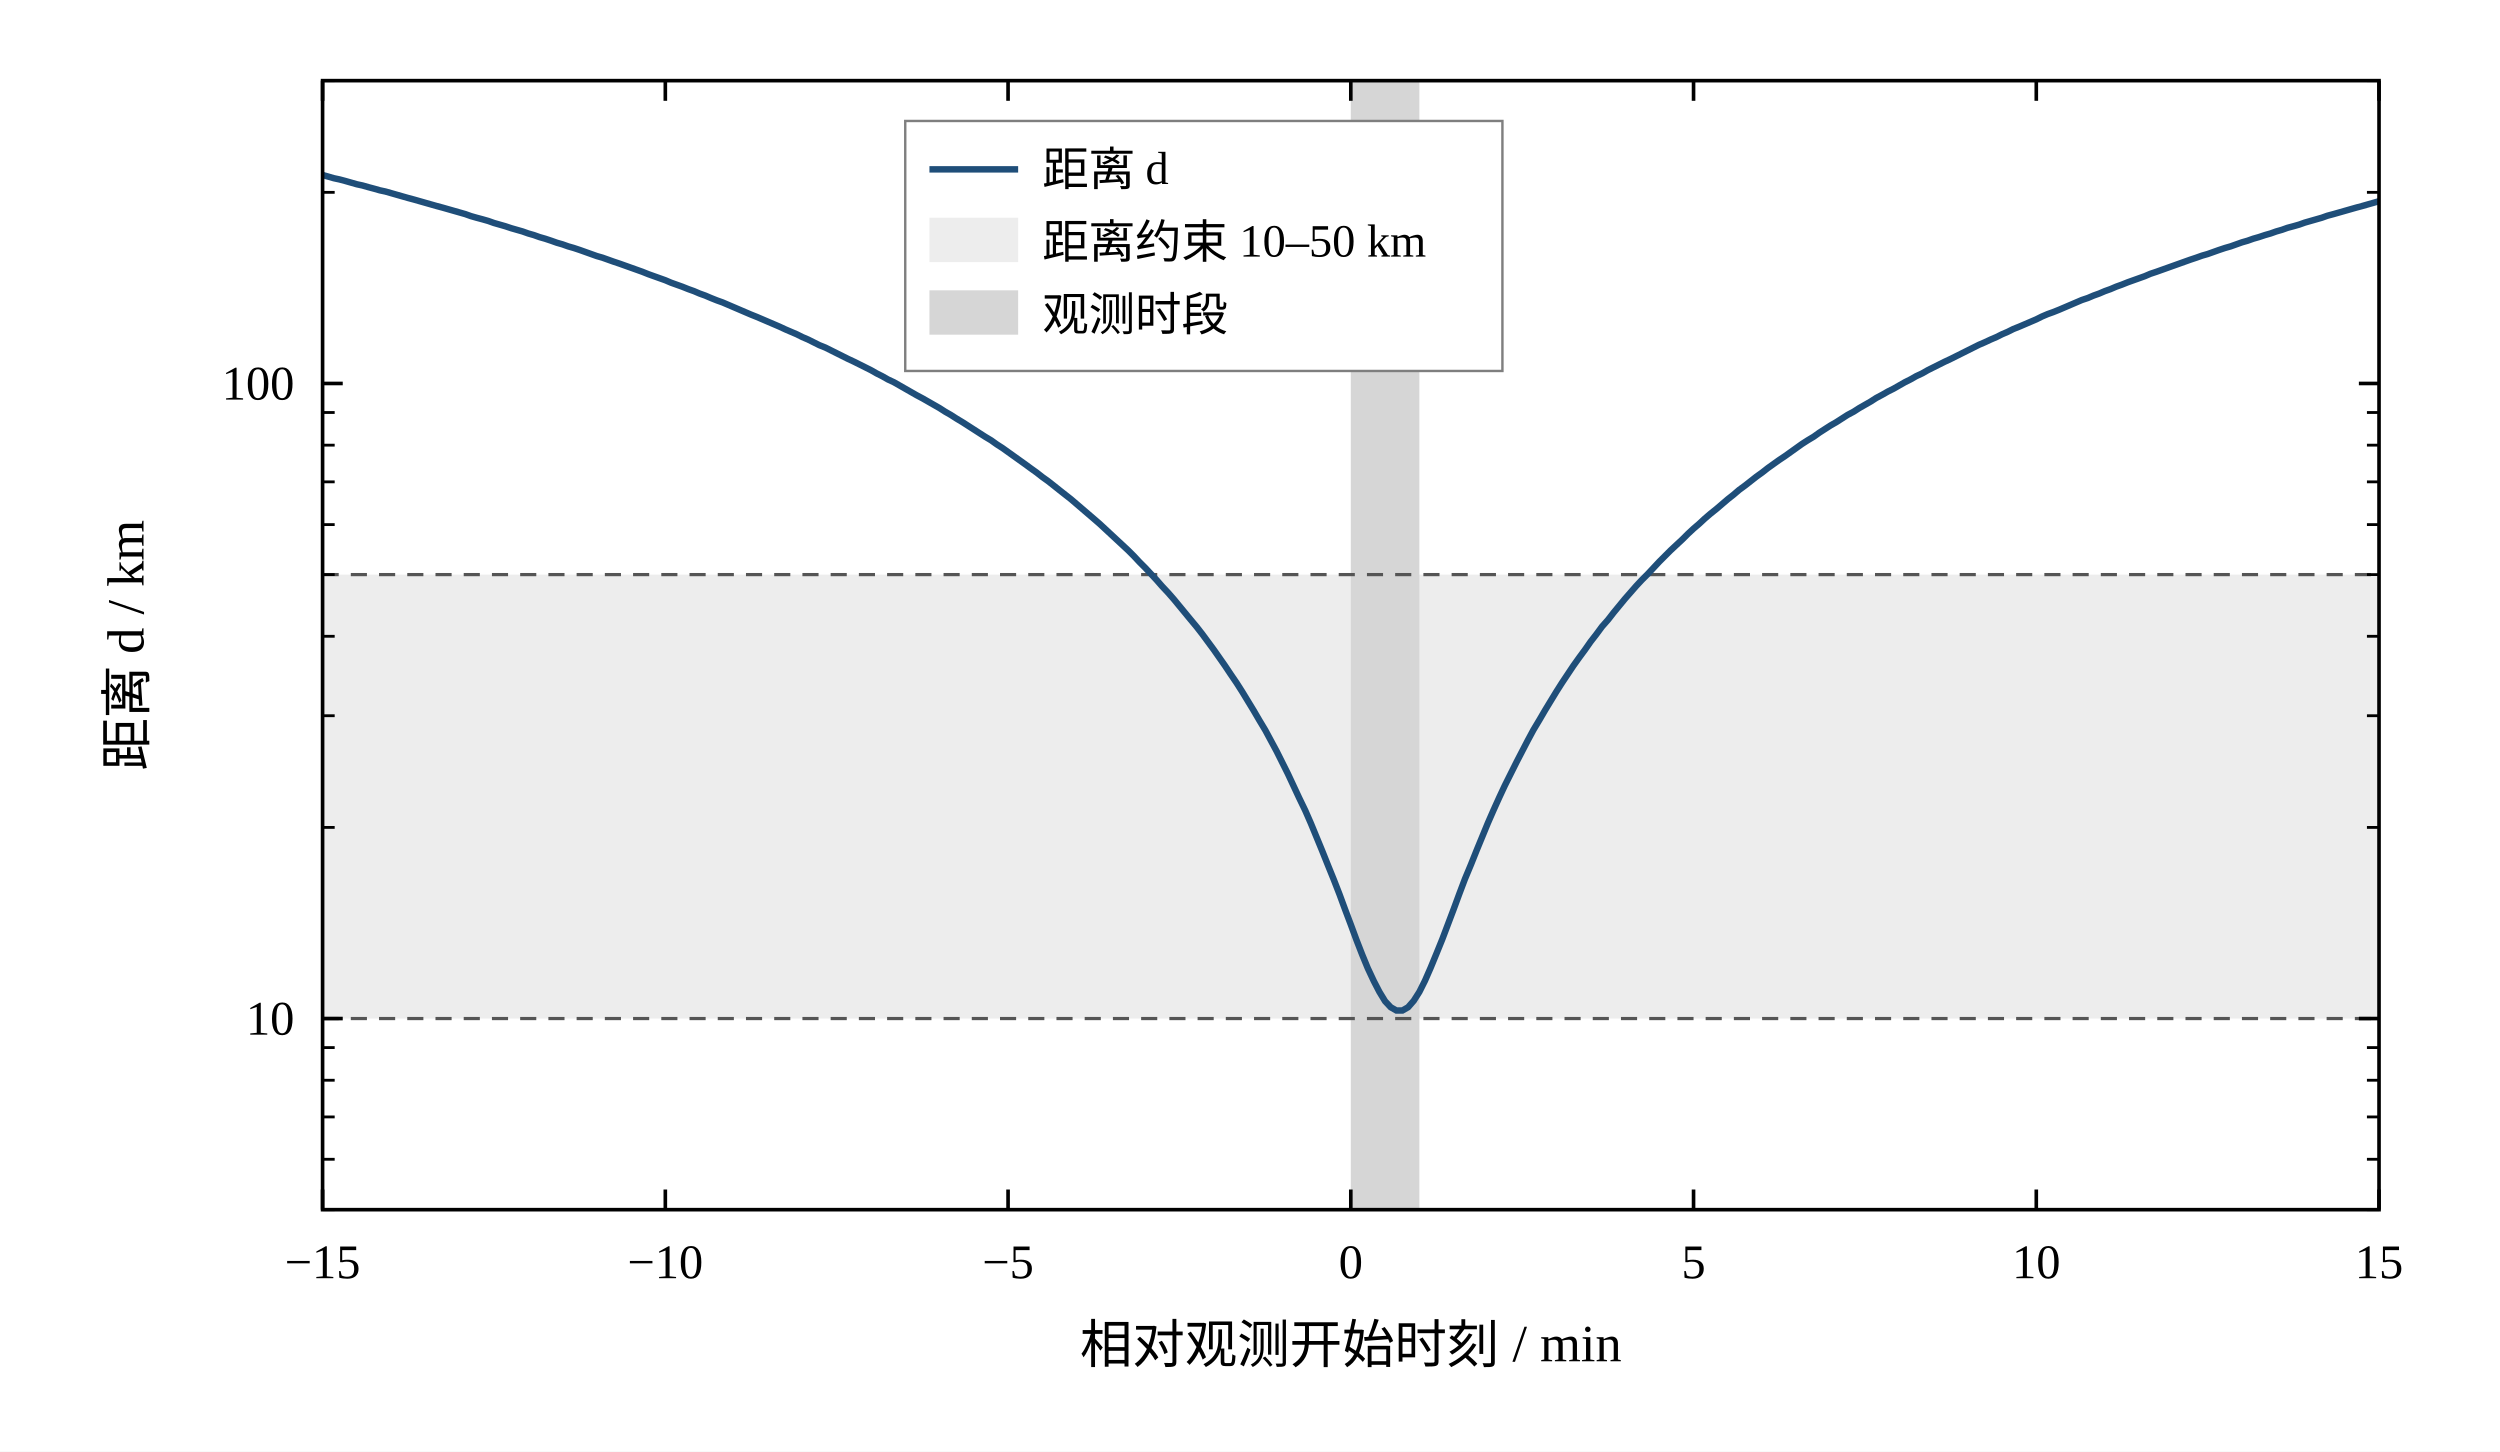
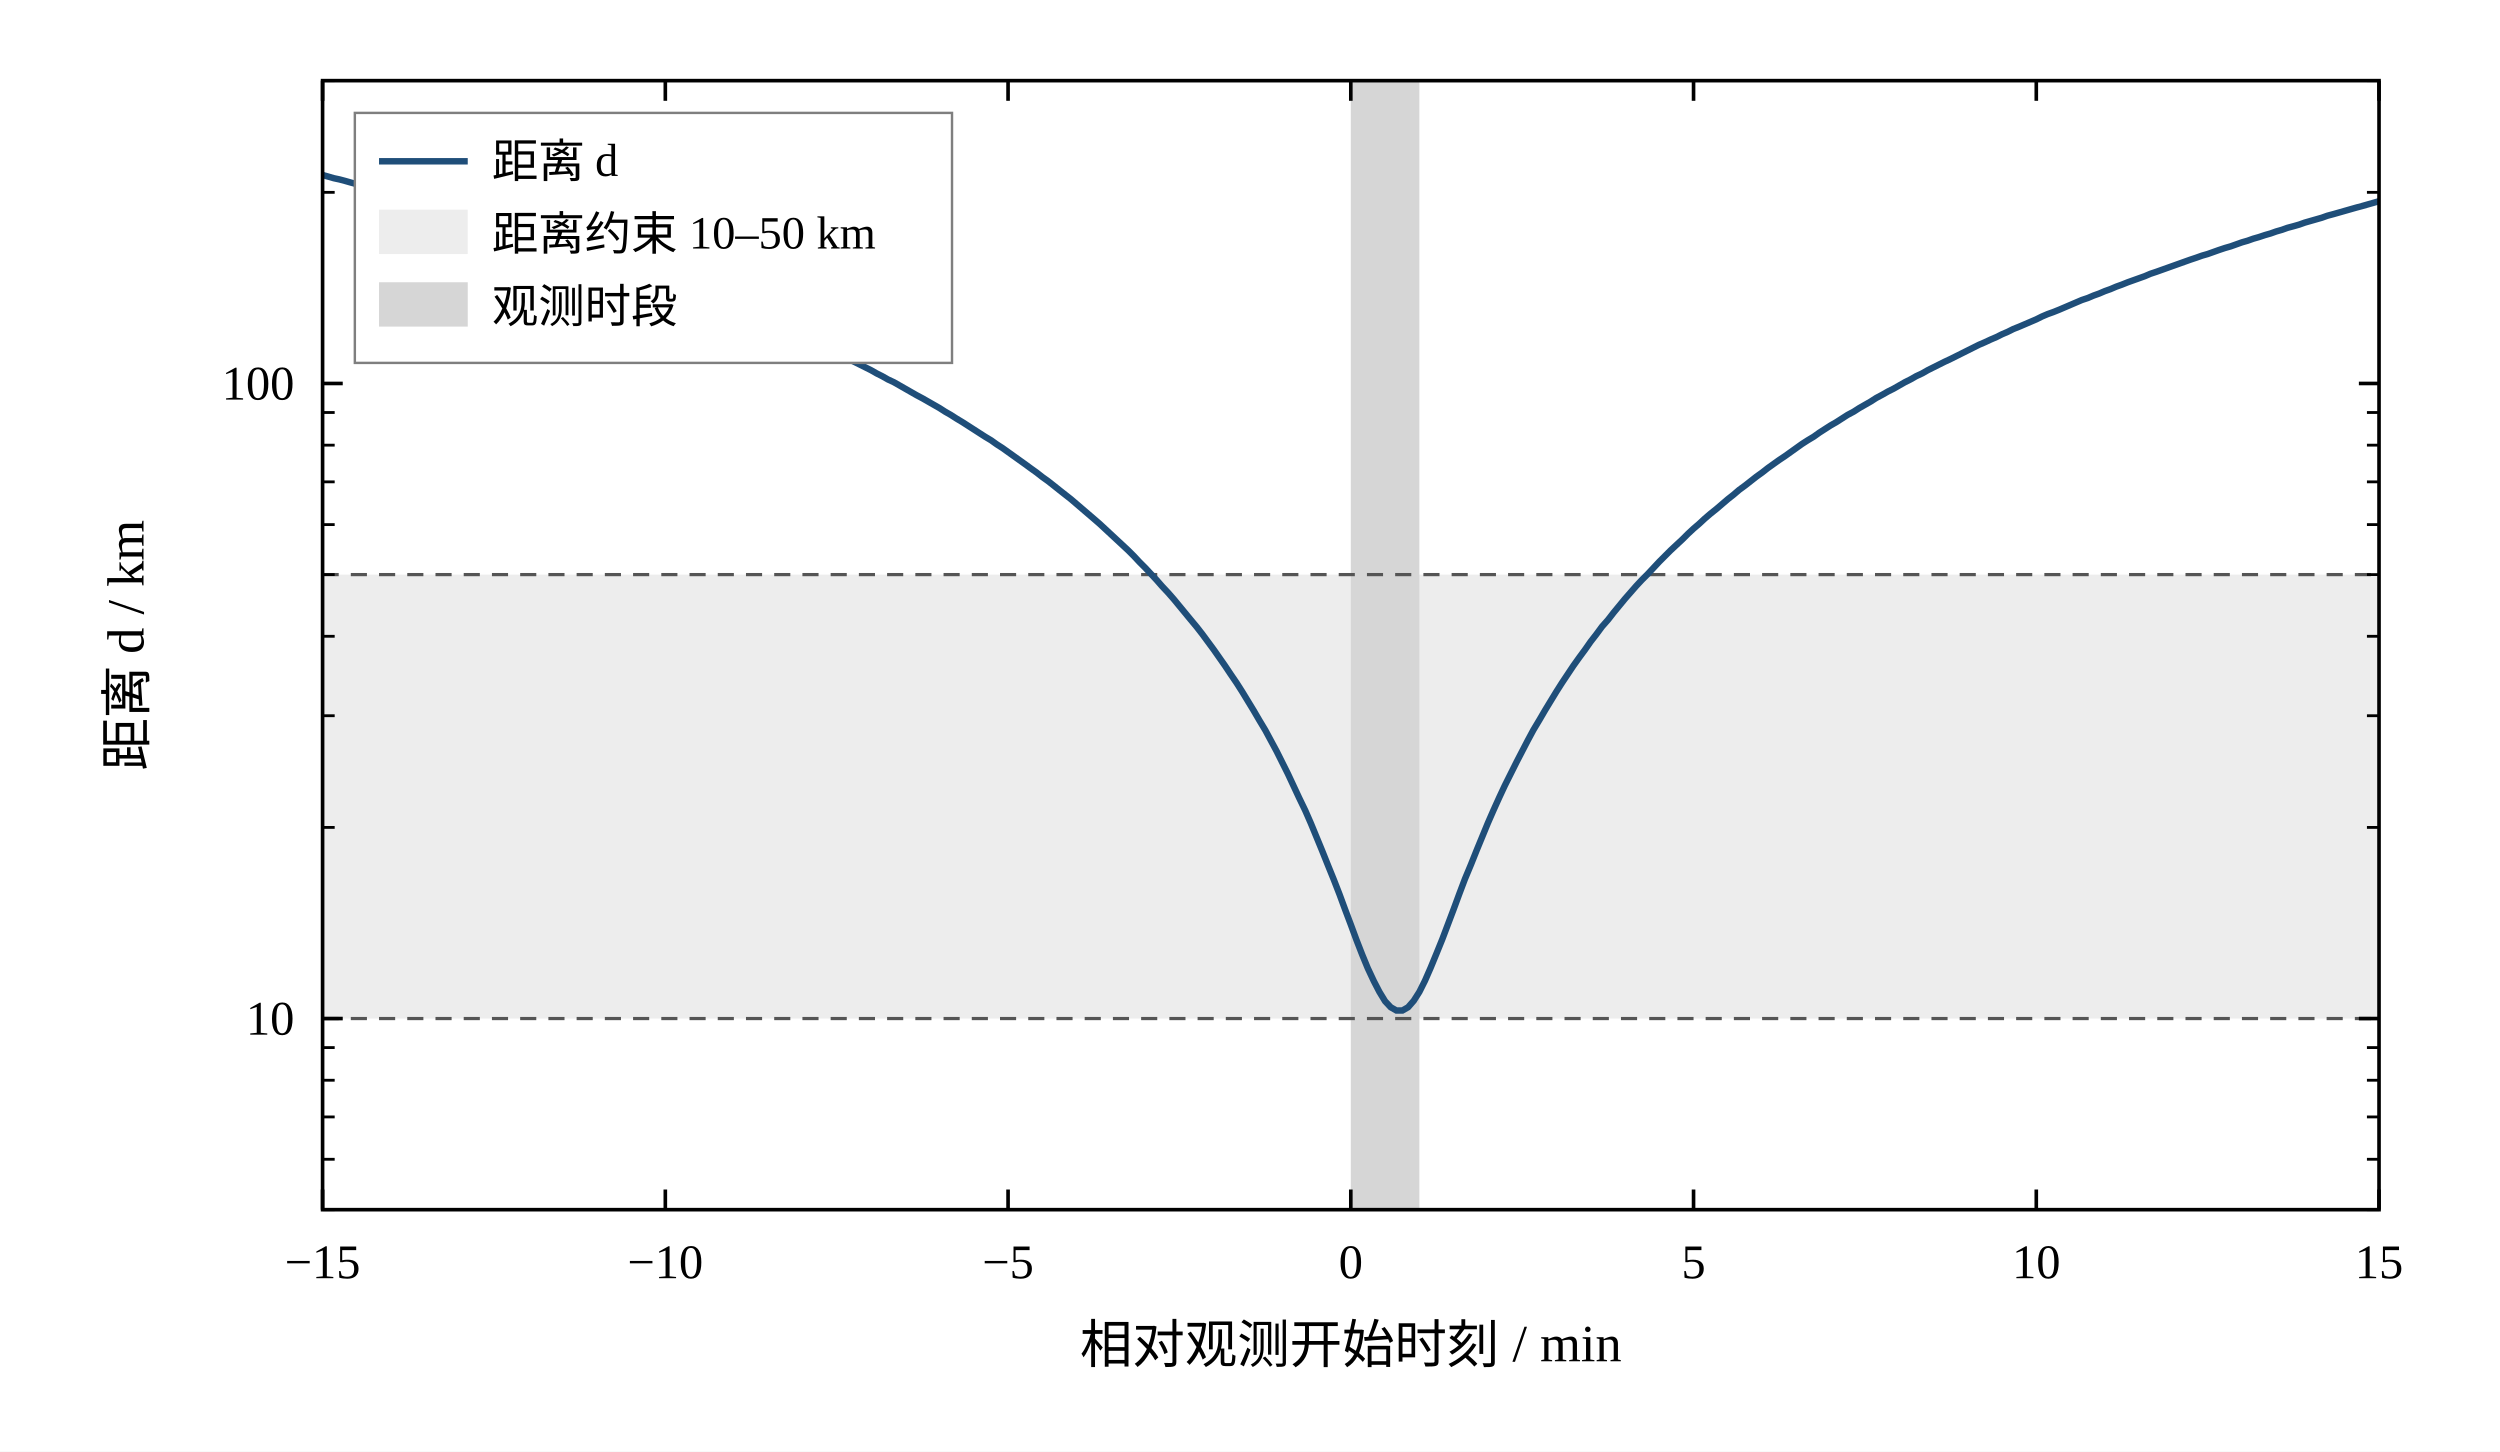
<svg xmlns="http://www.w3.org/2000/svg" width="620" height="360" viewBox="0 0 620 360">
  <rect x="0" y="0" width="620" height="360" fill="#FFFFFF" />
  <rect x="80" y="142.5" width="510" height="110.1" fill="#EDEDED" />
  <rect x="335.0" y="20" width="17.0" height="280" fill="#D6D6D6" />
  <line x1="80.0" y1="252.6" x2="590.0" y2="252.6" stroke="#555555" stroke-width="0.8" stroke-dasharray="4,3" />
  <line x1="80.0" y1="142.5" x2="590.0" y2="142.5" stroke="#555555" stroke-width="0.8" stroke-dasharray="4,3" />
  <polyline points="80.0,43.4 81.4,43.8 82.8,44.2 84.2,44.5 85.7,44.9 87.1,45.3 88.5,45.7 89.9,46.0 91.3,46.4 92.8,46.8 94.2,47.2 95.6,47.5 97.0,47.9 98.4,48.3 99.8,48.7 101.2,49.1 102.7,49.5 104.1,49.9 105.5,50.3 106.9,50.7 108.3,51.1 109.8,51.5 111.2,51.9 112.6,52.3 114.0,52.7 115.4,53.1 116.8,53.6 118.2,54.0 119.7,54.4 121.1,54.8 122.5,55.3 123.9,55.7 125.3,56.1 126.8,56.6 128.2,57.0 129.6,57.4 131.0,57.9 132.4,58.3 133.8,58.8 135.2,59.2 136.7,59.7 138.1,60.2 139.5,60.6 140.9,61.1 142.3,61.5 143.8,62.0 145.2,62.5 146.6,63.0 148.0,63.5 149.4,63.9 150.8,64.4 152.2,64.9 153.7,65.4 155.1,65.9 156.5,66.4 157.9,66.9 159.3,67.4 160.8,68.0 162.2,68.5 163.6,69.0 165.0,69.5 166.4,70.1 167.8,70.6 169.2,71.1 170.7,71.7 172.1,72.2 173.5,72.8 174.9,73.3 176.3,73.9 177.8,74.5 179.2,75.0 180.6,75.6 182.0,76.2 183.4,76.8 184.8,77.4 186.2,78.0 187.7,78.6 189.1,79.2 190.5,79.8 191.9,80.4 193.3,81.0 194.8,81.7 196.2,82.3 197.6,82.9 199.0,83.6 200.4,84.2 201.8,84.9 203.2,85.6 204.7,86.2 206.1,86.9 207.5,87.6 208.9,88.3 210.3,89.0 211.8,89.7 213.2,90.4 214.6,91.1 216.0,91.8 217.4,92.6 218.8,93.3 220.2,94.1 221.7,94.8 223.1,95.6 224.5,96.4 225.9,97.2 227.3,98.0 228.8,98.8 230.2,99.6 231.6,100.4 233.0,101.2 234.4,102.1 235.8,102.9 237.2,103.8 238.7,104.7 240.1,105.6 241.5,106.5 242.9,107.4 244.3,108.3 245.8,109.2 247.2,110.2 248.6,111.1 250.0,112.1 251.4,113.1 252.8,114.1 254.2,115.1 255.7,116.2 257.1,117.2 258.5,118.3 259.9,119.3 261.3,120.4 262.8,121.6 264.2,122.7 265.6,123.8 267.0,125.0 268.4,126.2 269.8,127.4 271.2,128.6 272.7,129.9 274.1,131.2 275.5,132.5 276.9,133.8 278.3,135.1 279.8,136.5 281.2,137.9 282.6,139.4 284.0,140.8 285.4,142.3 286.8,143.8 288.2,145.4 289.7,147.0 291.1,148.6 292.5,150.3 293.9,152.0 295.3,153.7 296.8,155.5 298.2,157.3 299.6,159.2 301.0,161.1 302.4,163.1 303.8,165.1 305.2,167.2 306.7,169.4 308.1,171.6 309.5,173.9 310.9,176.2 312.3,178.6 313.8,181.1 315.2,183.7 316.6,186.3 318.0,189.1 319.4,191.9 320.8,194.9 322.2,197.9 323.7,201.0 325.1,204.2 326.5,207.6 327.9,211.0 329.3,214.5 330.8,218.2 332.2,221.8 333.6,225.6 335.0,229.3 336.4,233.1 337.8,236.7 339.2,240.1 340.7,243.3 342.1,246.0 343.5,248.3 344.9,249.8 346.3,250.6 347.8,250.6 349.2,249.8 350.6,248.2 352.0,246.0 353.4,243.2 354.8,240.0 356.2,236.6 357.7,232.9 359.1,229.2 360.5,225.5 361.9,221.7 363.3,218.0 364.8,214.4 366.2,210.9 367.6,207.5 369.0,204.1 370.4,200.9 371.8,197.8 373.2,194.8 374.7,191.8 376.1,189.0 377.5,186.3 378.9,183.6 380.3,181.0 381.8,178.5 383.2,176.1 384.6,173.8 386.0,171.5 387.4,169.3 388.8,167.2 390.2,165.1 391.7,163.0 393.1,161.1 394.5,159.1 395.9,157.3 397.3,155.4 398.8,153.7 400.2,151.9 401.6,150.2 403.0,148.5 404.4,146.9 405.8,145.3 407.2,143.8 408.7,142.3 410.1,140.8 411.5,139.3 412.9,137.9 414.3,136.5 415.8,135.1 417.2,133.8 418.6,132.4 420.0,131.1 421.4,129.9 422.8,128.6 424.2,127.4 425.7,126.2 427.1,125.0 428.5,123.8 429.9,122.7 431.3,121.5 432.8,120.4 434.2,119.3 435.6,118.2 437.0,117.2 438.4,116.1 439.8,115.1 441.2,114.1 442.7,113.1 444.1,112.1 445.5,111.1 446.9,110.1 448.3,109.2 449.8,108.3 451.2,107.3 452.6,106.4 454.0,105.5 455.4,104.7 456.8,103.8 458.2,102.9 459.7,102.1 461.1,101.2 462.5,100.4 463.9,99.6 465.3,98.7 466.8,97.9 468.2,97.1 469.6,96.4 471.0,95.6 472.4,94.8 473.8,94.1 475.2,93.3 476.7,92.6 478.1,91.8 479.5,91.1 480.9,90.4 482.3,89.7 483.8,89.0 485.2,88.3 486.6,87.6 488.0,86.9 489.4,86.2 490.8,85.5 492.2,84.9 493.7,84.2 495.1,83.6 496.5,82.9 497.9,82.3 499.3,81.6 500.8,81.0 502.2,80.4 503.6,79.8 505.0,79.2 506.4,78.5 507.8,77.9 509.2,77.4 510.7,76.8 512.1,76.2 513.5,75.6 514.9,75.0 516.3,74.4 517.8,73.9 519.2,73.3 520.6,72.8 522.0,72.2 523.4,71.7 524.8,71.1 526.2,70.6 527.7,70.0 529.1,69.5 530.5,69.0 531.9,68.5 533.3,67.9 534.8,67.4 536.2,66.9 537.6,66.4 539.0,65.9 540.4,65.4 541.8,64.9 543.2,64.4 544.7,63.9 546.1,63.4 547.5,63.0 548.9,62.5 550.3,62.0 551.8,61.5 553.2,61.1 554.6,60.6 556.0,60.1 557.4,59.7 558.8,59.2 560.2,58.8 561.7,58.3 563.1,57.9 564.5,57.4 565.9,57.0 567.3,56.5 568.8,56.1 570.2,55.7 571.6,55.2 573.0,54.8 574.4,54.4 575.8,54.0 577.2,53.5 578.7,53.1 580.1,52.7 581.5,52.3 582.9,51.9 584.3,51.5 585.8,51.1 587.2,50.7 588.6,50.3 590.0,49.9" fill="none" stroke="#1F4E79" stroke-width="1.6" />
  <rect x="80" y="20" width="510" height="280" fill="none" stroke="#000000" stroke-width="0.9" />
  <line x1="80.0" y1="252.6" x2="85.0" y2="252.6" stroke="#000000" stroke-width="0.9" />
  <line x1="590.0" y1="252.6" x2="585.0" y2="252.6" stroke="#000000" stroke-width="0.9" />
  <text x="73.0" y="256.6" font-family="SimSun, Times New Roman" font-size="12" text-anchor="end" fill="#000000">10</text>
  <line x1="80.0" y1="95.1" x2="85.0" y2="95.1" stroke="#000000" stroke-width="0.9" />
  <line x1="590.0" y1="95.1" x2="585.0" y2="95.1" stroke="#000000" stroke-width="0.9" />
  <text x="73.0" y="99.1" font-family="SimSun, Times New Roman" font-size="12" text-anchor="end" fill="#000000">100</text>
  <line x1="80.0" y1="300.0" x2="83.0" y2="300.0" stroke="#000000" stroke-width="0.7" />
  <line x1="590.0" y1="300.0" x2="587.0" y2="300.0" stroke="#000000" stroke-width="0.7" />
  <line x1="80.0" y1="287.5" x2="83.0" y2="287.5" stroke="#000000" stroke-width="0.7" />
  <line x1="590.0" y1="287.5" x2="587.0" y2="287.5" stroke="#000000" stroke-width="0.7" />
  <line x1="80.0" y1="277.0" x2="83.0" y2="277.0" stroke="#000000" stroke-width="0.7" />
  <line x1="590.0" y1="277.0" x2="587.0" y2="277.0" stroke="#000000" stroke-width="0.7" />
  <line x1="80.0" y1="267.9" x2="83.0" y2="267.9" stroke="#000000" stroke-width="0.7" />
  <line x1="590.0" y1="267.9" x2="587.0" y2="267.9" stroke="#000000" stroke-width="0.7" />
  <line x1="80.0" y1="259.8" x2="83.0" y2="259.8" stroke="#000000" stroke-width="0.7" />
  <line x1="590.0" y1="259.8" x2="587.0" y2="259.8" stroke="#000000" stroke-width="0.7" />
  <line x1="80.0" y1="205.2" x2="83.0" y2="205.2" stroke="#000000" stroke-width="0.7" />
  <line x1="590.0" y1="205.2" x2="587.0" y2="205.2" stroke="#000000" stroke-width="0.7" />
  <line x1="80.0" y1="177.5" x2="83.0" y2="177.5" stroke="#000000" stroke-width="0.7" />
  <line x1="590.0" y1="177.5" x2="587.0" y2="177.5" stroke="#000000" stroke-width="0.7" />
  <line x1="80.0" y1="157.8" x2="83.0" y2="157.8" stroke="#000000" stroke-width="0.7" />
  <line x1="590.0" y1="157.8" x2="587.0" y2="157.8" stroke="#000000" stroke-width="0.7" />
  <line x1="80.0" y1="142.5" x2="83.0" y2="142.5" stroke="#000000" stroke-width="0.7" />
  <line x1="590.0" y1="142.5" x2="587.0" y2="142.5" stroke="#000000" stroke-width="0.7" />
  <line x1="80.0" y1="130.1" x2="83.0" y2="130.1" stroke="#000000" stroke-width="0.7" />
  <line x1="590.0" y1="130.1" x2="587.0" y2="130.1" stroke="#000000" stroke-width="0.7" />
  <line x1="80.0" y1="119.5" x2="83.0" y2="119.5" stroke="#000000" stroke-width="0.7" />
  <line x1="590.0" y1="119.5" x2="587.0" y2="119.5" stroke="#000000" stroke-width="0.7" />
  <line x1="80.0" y1="110.4" x2="83.0" y2="110.4" stroke="#000000" stroke-width="0.7" />
  <line x1="590.0" y1="110.4" x2="587.0" y2="110.4" stroke="#000000" stroke-width="0.7" />
  <line x1="80.0" y1="102.3" x2="83.0" y2="102.3" stroke="#000000" stroke-width="0.7" />
  <line x1="590.0" y1="102.3" x2="587.0" y2="102.3" stroke="#000000" stroke-width="0.7" />
  <line x1="80.0" y1="47.7" x2="83.0" y2="47.7" stroke="#000000" stroke-width="0.7" />
  <line x1="590.0" y1="47.7" x2="587.0" y2="47.7" stroke="#000000" stroke-width="0.7" />
  <line x1="80.0" y1="20.0" x2="83.0" y2="20.0" stroke="#000000" stroke-width="0.7" />
  <line x1="590.0" y1="20.0" x2="587.0" y2="20.0" stroke="#000000" stroke-width="0.7" />
  <line x1="80.0" y1="300.0" x2="80.0" y2="295.0" stroke="#000000" stroke-width="0.9" />
  <line x1="80.0" y1="20.0" x2="80.0" y2="25.0" stroke="#000000" stroke-width="0.9" />
  <text x="80.0" y="317.0" font-family="SimSun, Times New Roman" font-size="12" text-anchor="middle" fill="#000000">−15</text>
  <line x1="165.0" y1="300.0" x2="165.0" y2="295.0" stroke="#000000" stroke-width="0.9" />
  <line x1="165.0" y1="20.0" x2="165.0" y2="25.0" stroke="#000000" stroke-width="0.9" />
  <text x="165.0" y="317.0" font-family="SimSun, Times New Roman" font-size="12" text-anchor="middle" fill="#000000">−10</text>
  <line x1="250.0" y1="300.0" x2="250.0" y2="295.0" stroke="#000000" stroke-width="0.9" />
  <line x1="250.0" y1="20.0" x2="250.0" y2="25.0" stroke="#000000" stroke-width="0.9" />
  <text x="250.0" y="317.0" font-family="SimSun, Times New Roman" font-size="12" text-anchor="middle" fill="#000000">−5</text>
  <line x1="335.0" y1="300.0" x2="335.0" y2="295.0" stroke="#000000" stroke-width="0.9" />
  <line x1="335.0" y1="20.0" x2="335.0" y2="25.0" stroke="#000000" stroke-width="0.9" />
  <text x="335.0" y="317.0" font-family="SimSun, Times New Roman" font-size="12" text-anchor="middle" fill="#000000">0</text>
  <line x1="420.0" y1="300.0" x2="420.0" y2="295.0" stroke="#000000" stroke-width="0.9" />
  <line x1="420.0" y1="20.0" x2="420.0" y2="25.0" stroke="#000000" stroke-width="0.9" />
  <text x="420.0" y="317.0" font-family="SimSun, Times New Roman" font-size="12" text-anchor="middle" fill="#000000">5</text>
  <line x1="505.0" y1="300.0" x2="505.0" y2="295.0" stroke="#000000" stroke-width="0.9" />
  <line x1="505.0" y1="20.0" x2="505.0" y2="25.0" stroke="#000000" stroke-width="0.9" />
  <text x="505.0" y="317.0" font-family="SimSun, Times New Roman" font-size="12" text-anchor="middle" fill="#000000">10</text>
  <line x1="590.0" y1="300.0" x2="590.0" y2="295.0" stroke="#000000" stroke-width="0.9" />
  <line x1="590.0" y1="20.0" x2="590.0" y2="25.0" stroke="#000000" stroke-width="0.9" />
  <text x="590.0" y="317.0" font-family="SimSun, Times New Roman" font-size="12" text-anchor="middle" fill="#000000">15</text>
  <text x="335.0" y="338.0" font-family="SimSun, Times New Roman" font-size="13" text-anchor="middle" fill="#000000">相对观测开始时刻 / min</text>
  <text x="36.0" y="160.0" font-family="SimSun, Times New Roman" font-size="13" text-anchor="middle" fill="#000000" transform="rotate(-90 36.0 160.0)">距离 d / km</text>
-   <rect x="224.5" y="30" width="148.1" height="62" fill="#FFFFFF" stroke="#7F7F7F" stroke-width="0.6" />
-   <line x1="230.5" y1="42.0" x2="252.5" y2="42.0" stroke="#1F4E79" stroke-width="1.6" />
-   <text x="258.5" y="46.0" font-family="SimSun, Times New Roman" font-size="11.5" text-anchor="start" fill="#000000">距离 d</text>
-   <rect x="230.5" y="54" width="22" height="11" fill="#EDEDED" stroke="none" />
-   <text x="258.5" y="64.0" font-family="SimSun, Times New Roman" font-size="11.5" text-anchor="start" fill="#000000">距离约束 10–50 km</text>
-   <rect x="230.5" y="72" width="22" height="11" fill="#D6D6D6" stroke="none" />
-   <text x="258.5" y="82.0" font-family="SimSun, Times New Roman" font-size="11.5" text-anchor="start" fill="#000000">观测时段</text>
+   <rect x="88" y="28" width="148.1" height="62" fill="#FFFFFF" stroke="#7F7F7F" stroke-width="0.6" />
+   <line x1="94.0" y1="40.0" x2="116.0" y2="40.0" stroke="#1F4E79" stroke-width="1.6" />
+   <text x="122.0" y="44.0" font-family="SimSun, Times New Roman" font-size="11.5" text-anchor="start" fill="#000000">距离 d</text>
+   <rect x="94" y="52" width="22" height="11" fill="#EDEDED" stroke="none" />
+   <text x="122.0" y="62.0" font-family="SimSun, Times New Roman" font-size="11.5" text-anchor="start" fill="#000000">距离约束 10–50 km</text>
+   <rect x="94" y="70" width="22" height="11" fill="#D6D6D6" stroke="none" />
+   <text x="122.0" y="80.0" font-family="SimSun, Times New Roman" font-size="11.5" text-anchor="start" fill="#000000">观测时段</text>
</svg>
